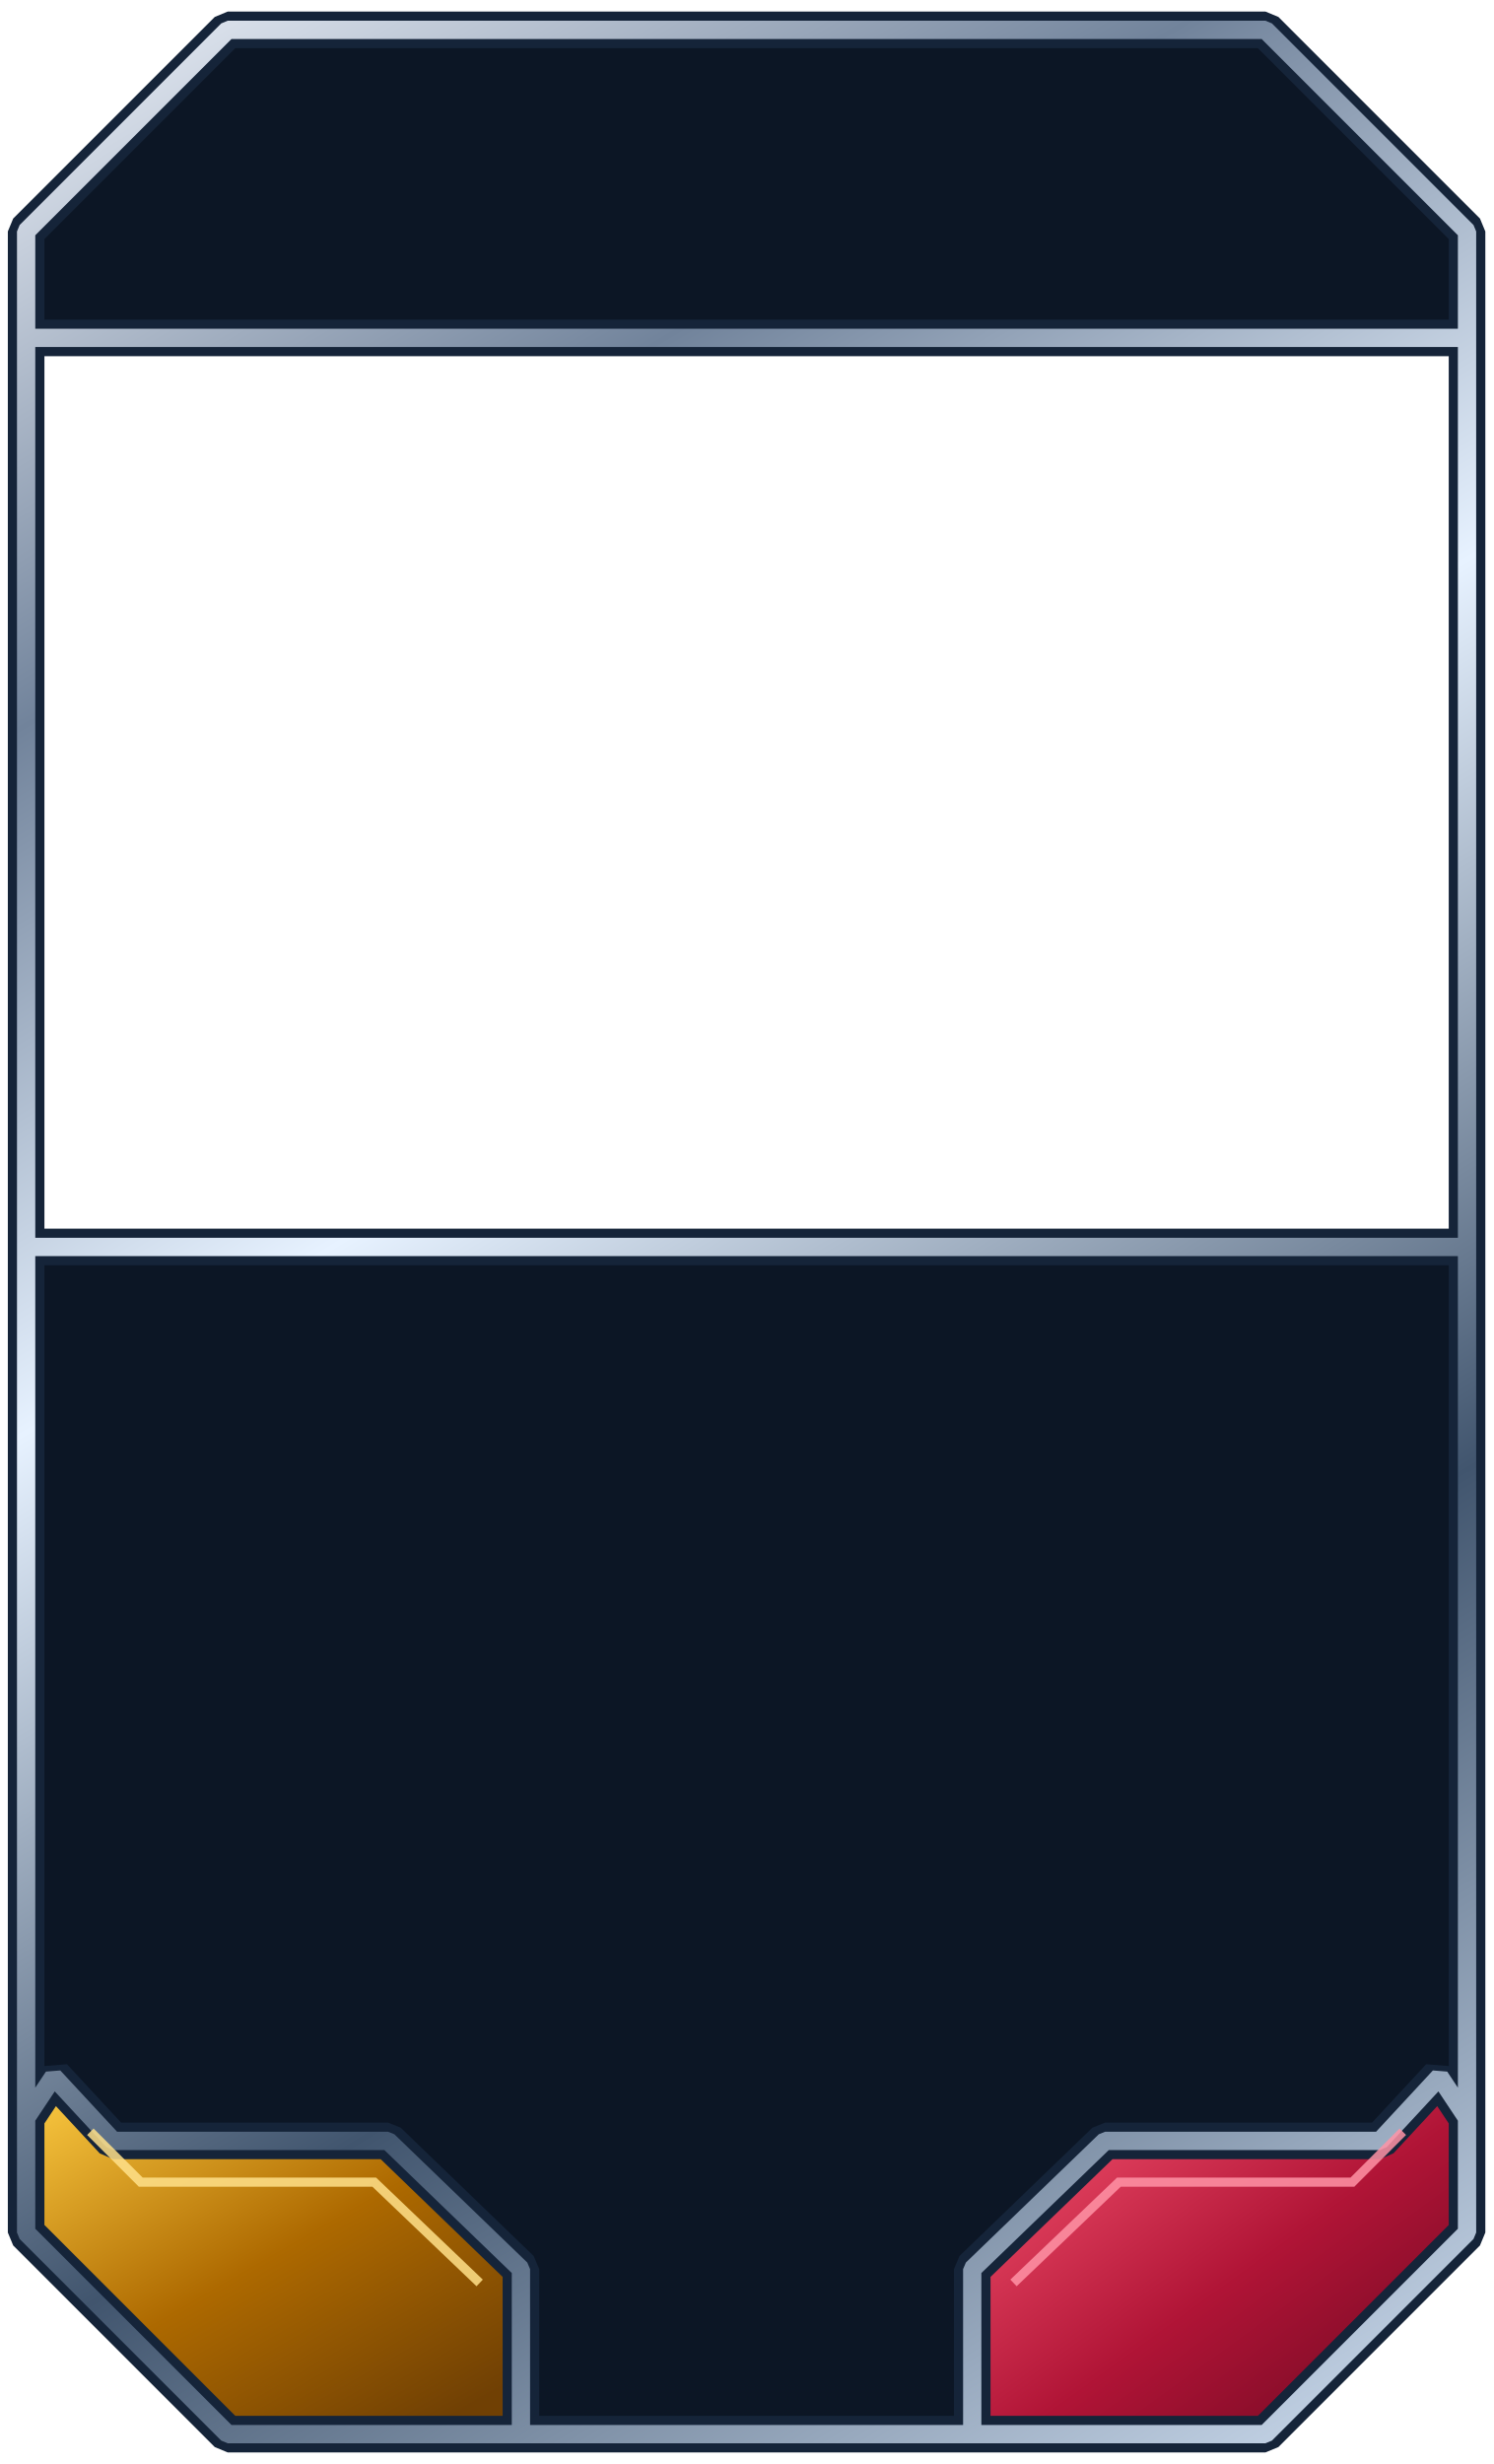
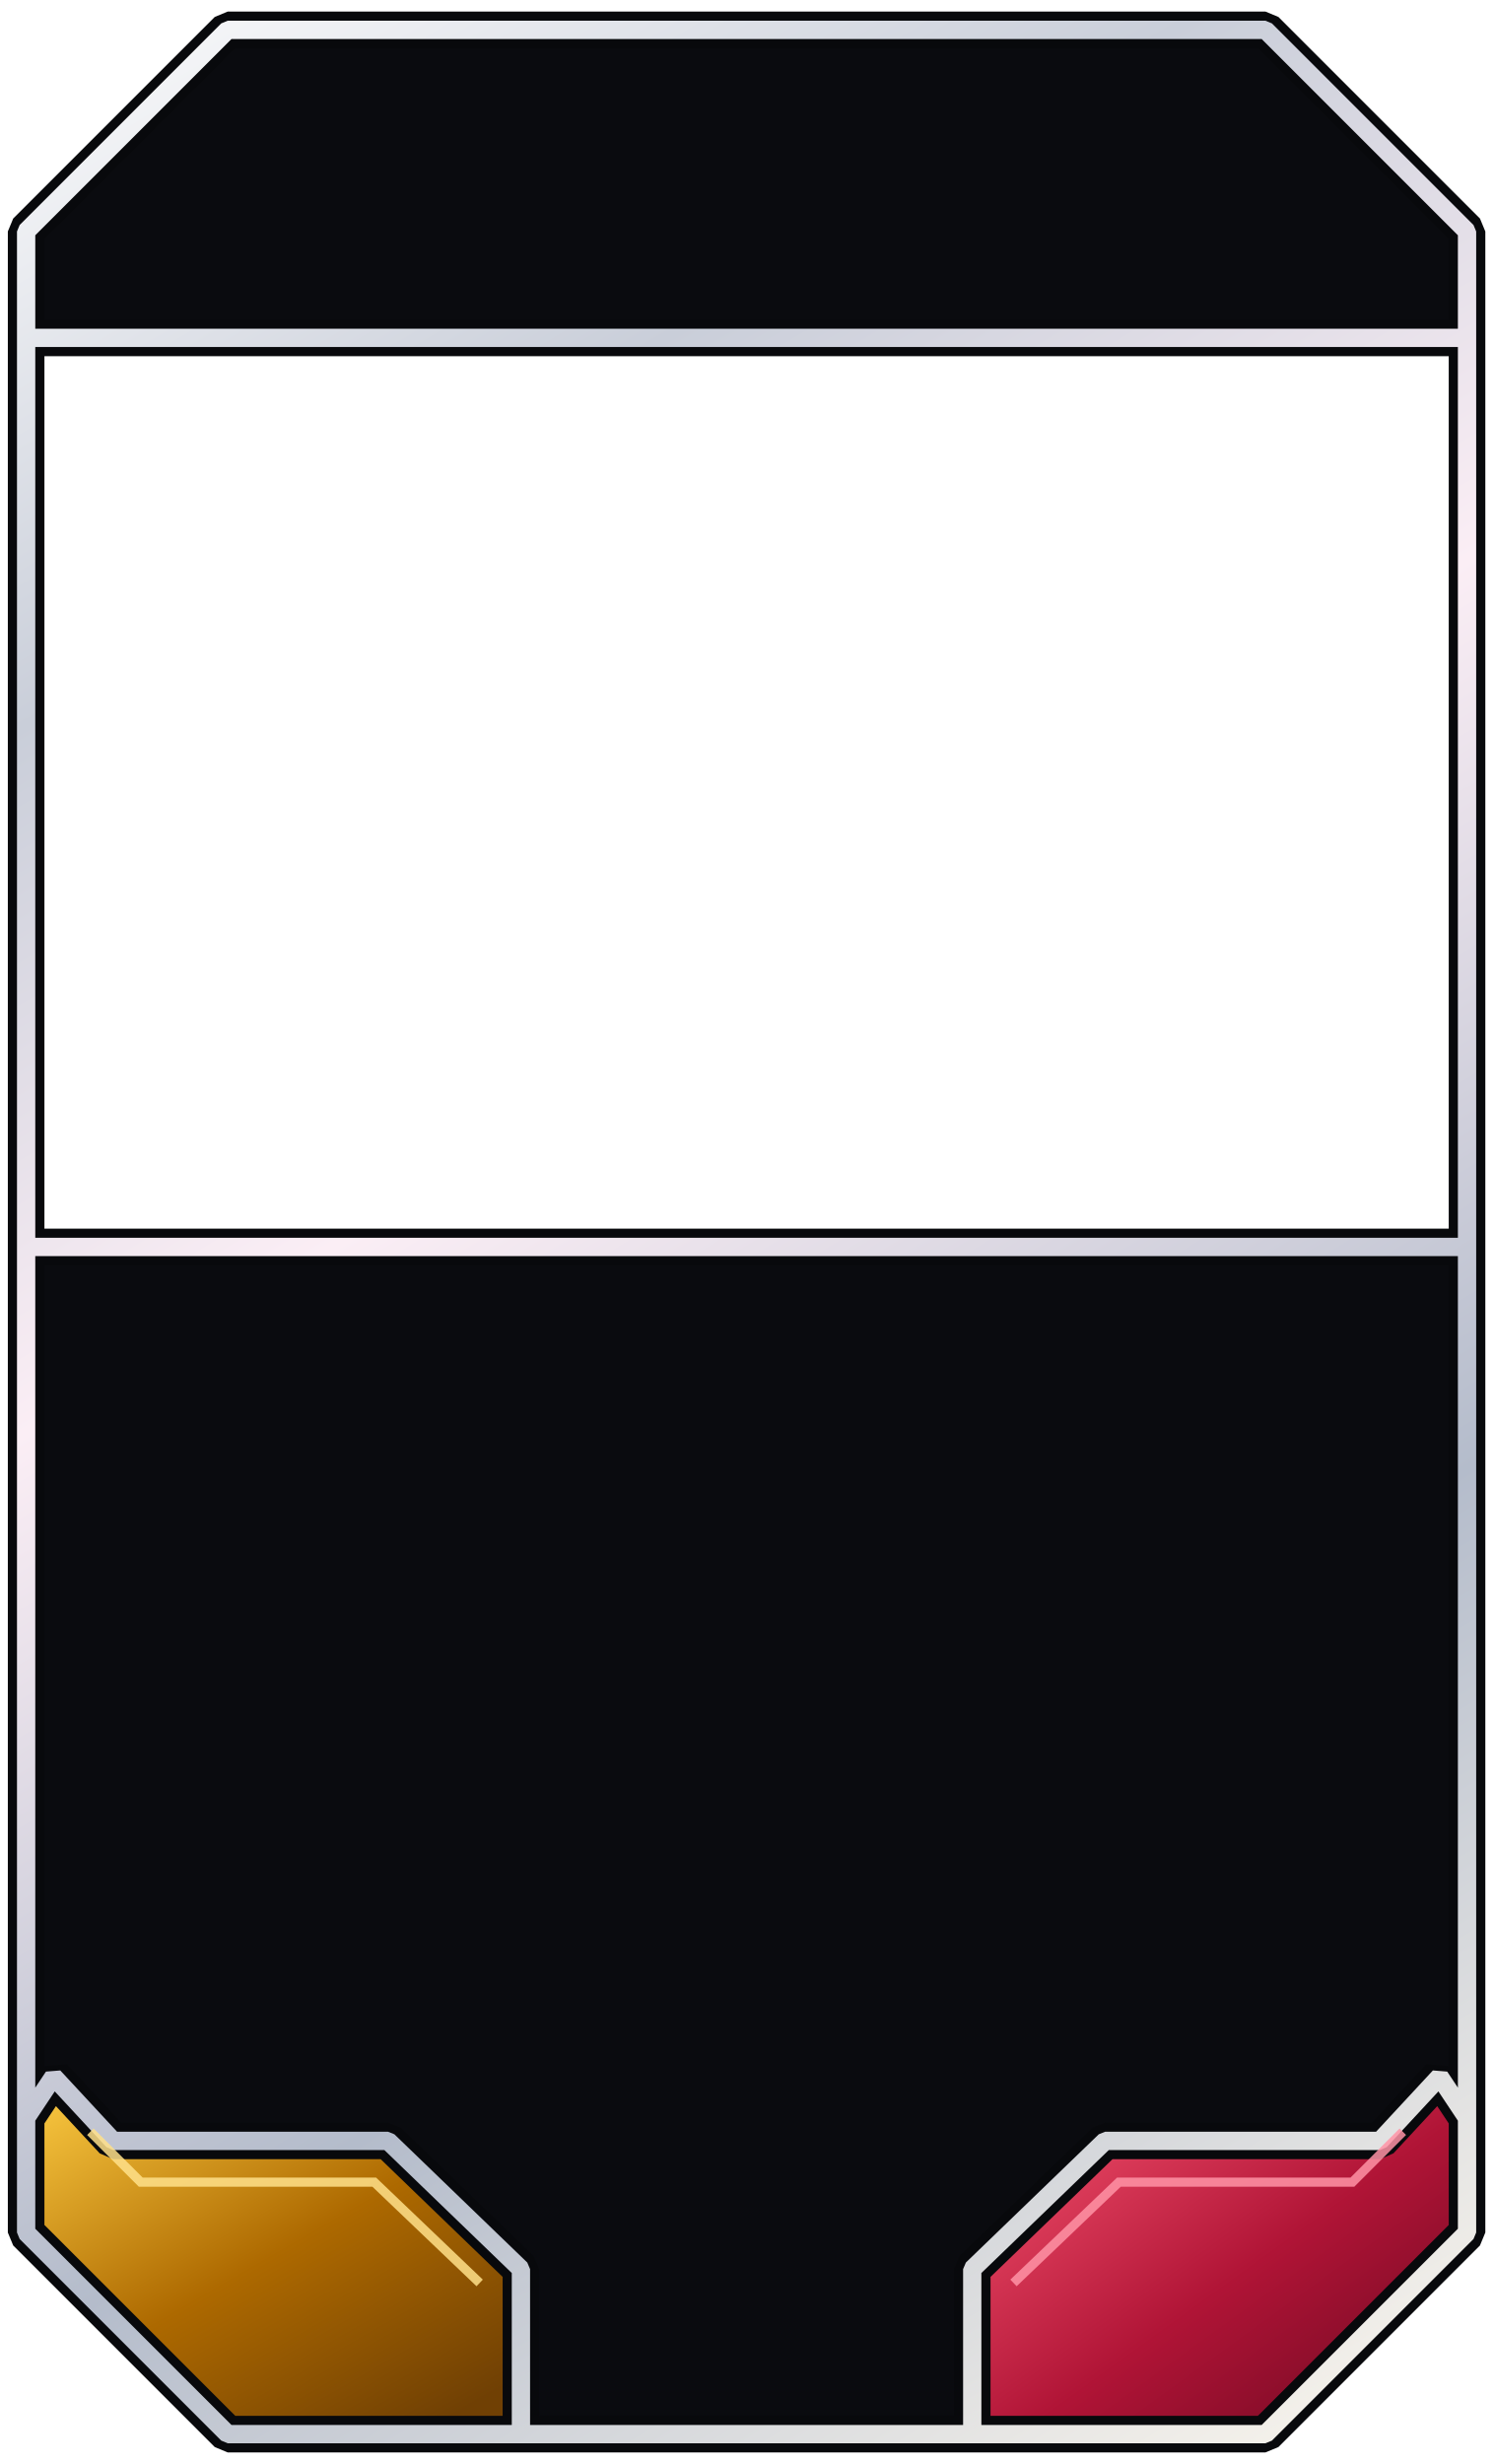
<svg xmlns="http://www.w3.org/2000/svg" width="800" height="1320" viewBox="0 0 800 1320" role="img" aria-label="Cadre servant">
  <defs>
    <linearGradient id="metal" x1="0" y1="0" x2="1" y2="1">
      <stop stop-color="#aab6c0" />
      <stop offset=".28" stop-color="#47515d" />
      <stop offset=".55" stop-color="#d0d6da" />
      <stop offset=".82" stop-color="#434d57" />
      <stop offset="1" stop-color="#a3acb4" />
    </linearGradient>
    <linearGradient id="panel" x1="0" y1="0" x2="0" y2="1">
      <stop stop-color="#0a1727" />
      <stop offset="1" stop-color="#101e31" />
    </linearGradient>
-     <style>.badge{fill:#142338;stroke:#d5dce2;stroke-width:5}.stat{fill:#122137;stroke:#d5dce2;stroke-width:5}</style>
+     <style>.badge{fill:#101218;stroke:#d5dce2;stroke-width:5}.stat{fill:#101218;stroke:#d5dce2;stroke-width:5}</style>
    <linearGradient id="steel" gradientUnits="userSpaceOnUse" x1="0" y1="0" x2="800" y2="1320">
-       <stop stop-color="#f4f8ff" />
-       <stop offset=".22" stop-color="#71839b" />
-       <stop offset=".43" stop-color="#e7f2ff" />
-       <stop offset=".7" stop-color="#41556e" />
-       <stop offset="1" stop-color="#d5e4f6" />
+       <stop stop-color="#ffffff" />
+       <stop offset=".22" stop-color="#c9ced9" />
+       <stop offset=".43" stop-color="#fbeef5" />
+       <stop offset=".7" stop-color="#b4bccb" />
+       <stop offset="1" stop-color="#fffaf0" />
    </linearGradient>
    <linearGradient id="gold" x1="0" y1="0" x2=".8" y2="1">
      <stop stop-color="#ffcf45" />
      <stop offset=".55" stop-color="#ad6900" />
      <stop offset="1" stop-color="#704004" />
    </linearGradient>
    <linearGradient id="red" x1="0" y1="0" x2="1" y2="1">
      <stop stop-color="#ff5c76" />
      <stop offset=".55" stop-color="#b01436" />
      <stop offset="1" stop-color="#65071f" />
    </linearGradient>
  </defs>
-   <path d="M122 16 H678 L786 124 V1196 L678 1304 H122 L14 1196 V124 Z M16 181 H784 V668 H16 Z" fill-rule="evenodd" fill="#0c1625" />
+   <path d="M122 16 H678 L786 124 V1196 L678 1304 H122 L14 1196 V124 Z M16 181 H784 V668 H16 Z" fill-rule="evenodd" fill="#0a0b0f" />
  <path d="M28.7 1112.5 L60.6 1146.9 H207.9 L279.1 1215.6 V1304.0 H122.0 L14.0 1196.0 V1134.6 Z" fill="url(#gold)" />
  <path d="M771.3 1112.5 L739.4 1146.9 H592.1 L520.9 1215.6 V1304.0 H678.0 L786.0 1196.0 V1134.6 Z" fill="url(#red)" />
-   <path d="M122 16 H678 L786 124 V1196 L678 1304 H122 L14 1196 V124 Z M14 181 H786 M14 668 H786 M28.7 1112.5 L60.6 1146.9 H207.9 L279.1 1215.6 V1304.0 H122.0 L14.0 1196.0 V1134.6 Z M771.3 1112.5 L739.4 1146.9 H592.1 L520.9 1215.6 V1304.0 H678.0 L786.0 1196.0 V1134.6 Z" fill="none" stroke="#152439" stroke-width="19.6" stroke-linejoin="bevel" />
+   <path d="M122 16 H678 L786 124 V1196 L678 1304 H122 L14 1196 V124 Z M14 181 H786 M14 668 H786 M28.7 1112.5 L60.6 1146.9 H207.9 L279.1 1215.6 V1304.0 H122.0 L14.0 1196.0 V1134.6 Z M771.3 1112.5 L739.4 1146.9 H592.1 L520.9 1215.6 V1304.0 H678.0 L786.0 1196.0 V1134.6 Z" fill="none" stroke="#08090c" stroke-width="19.6" stroke-linejoin="bevel" />
  <path d="M122 16 H678 L786 124 V1196 L678 1304 H122 L14 1196 V124 Z M14 181 H786 M14 668 H786 M28.7 1112.5 L60.6 1146.9 H207.9 L279.1 1215.6 V1304.0 H122.0 L14.0 1196.0 V1134.6 Z M771.3 1112.5 L739.4 1146.9 H592.1 L520.9 1215.6 V1304.0 H678.0 L786.0 1196.0 V1134.6 Z" fill="none" stroke="url(#steel)" stroke-width="9.8" stroke-linejoin="bevel" />
  <path d="M48.4 1142.0 L75.4 1169.0 H200.5 L257.0 1223.0" fill="none" stroke="#ffe18a" stroke-width="4.9" opacity=".85" />
  <path d="M751.6 1142.0 L724.6 1169.0 H599.5 L543.0 1223.0" fill="none" stroke="#ff93a6" stroke-width="4.9" opacity=".85" />
</svg>
